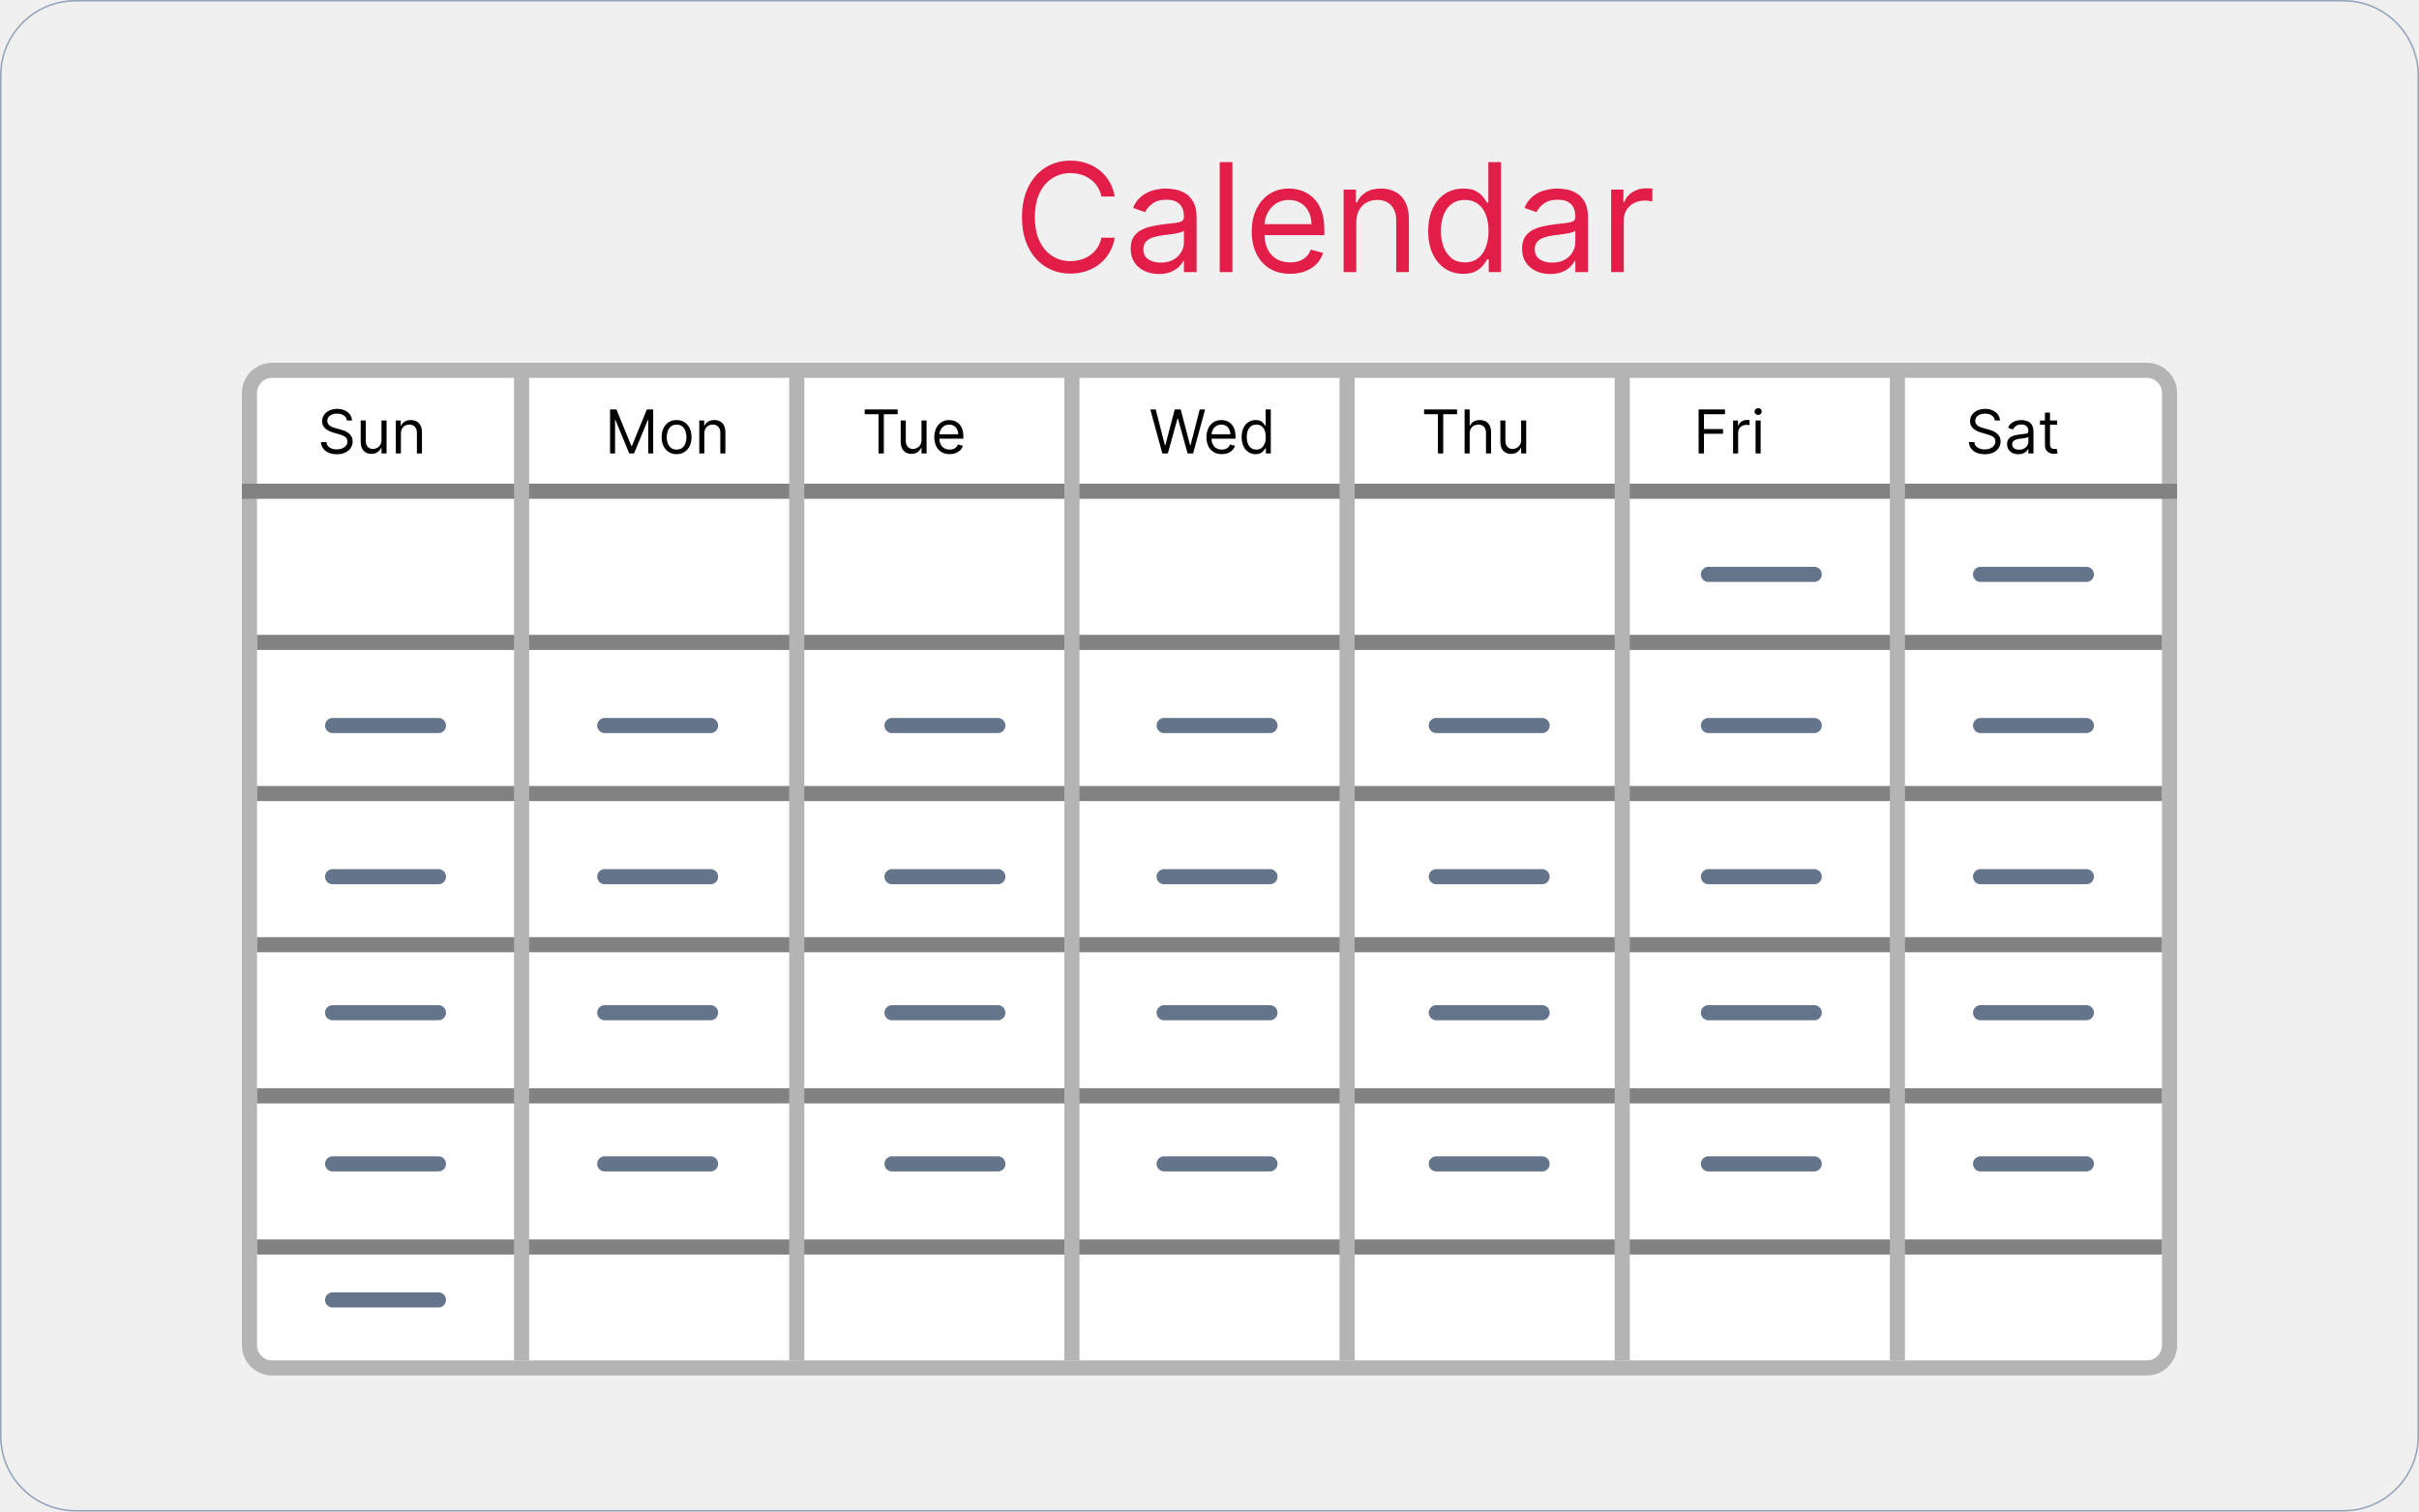
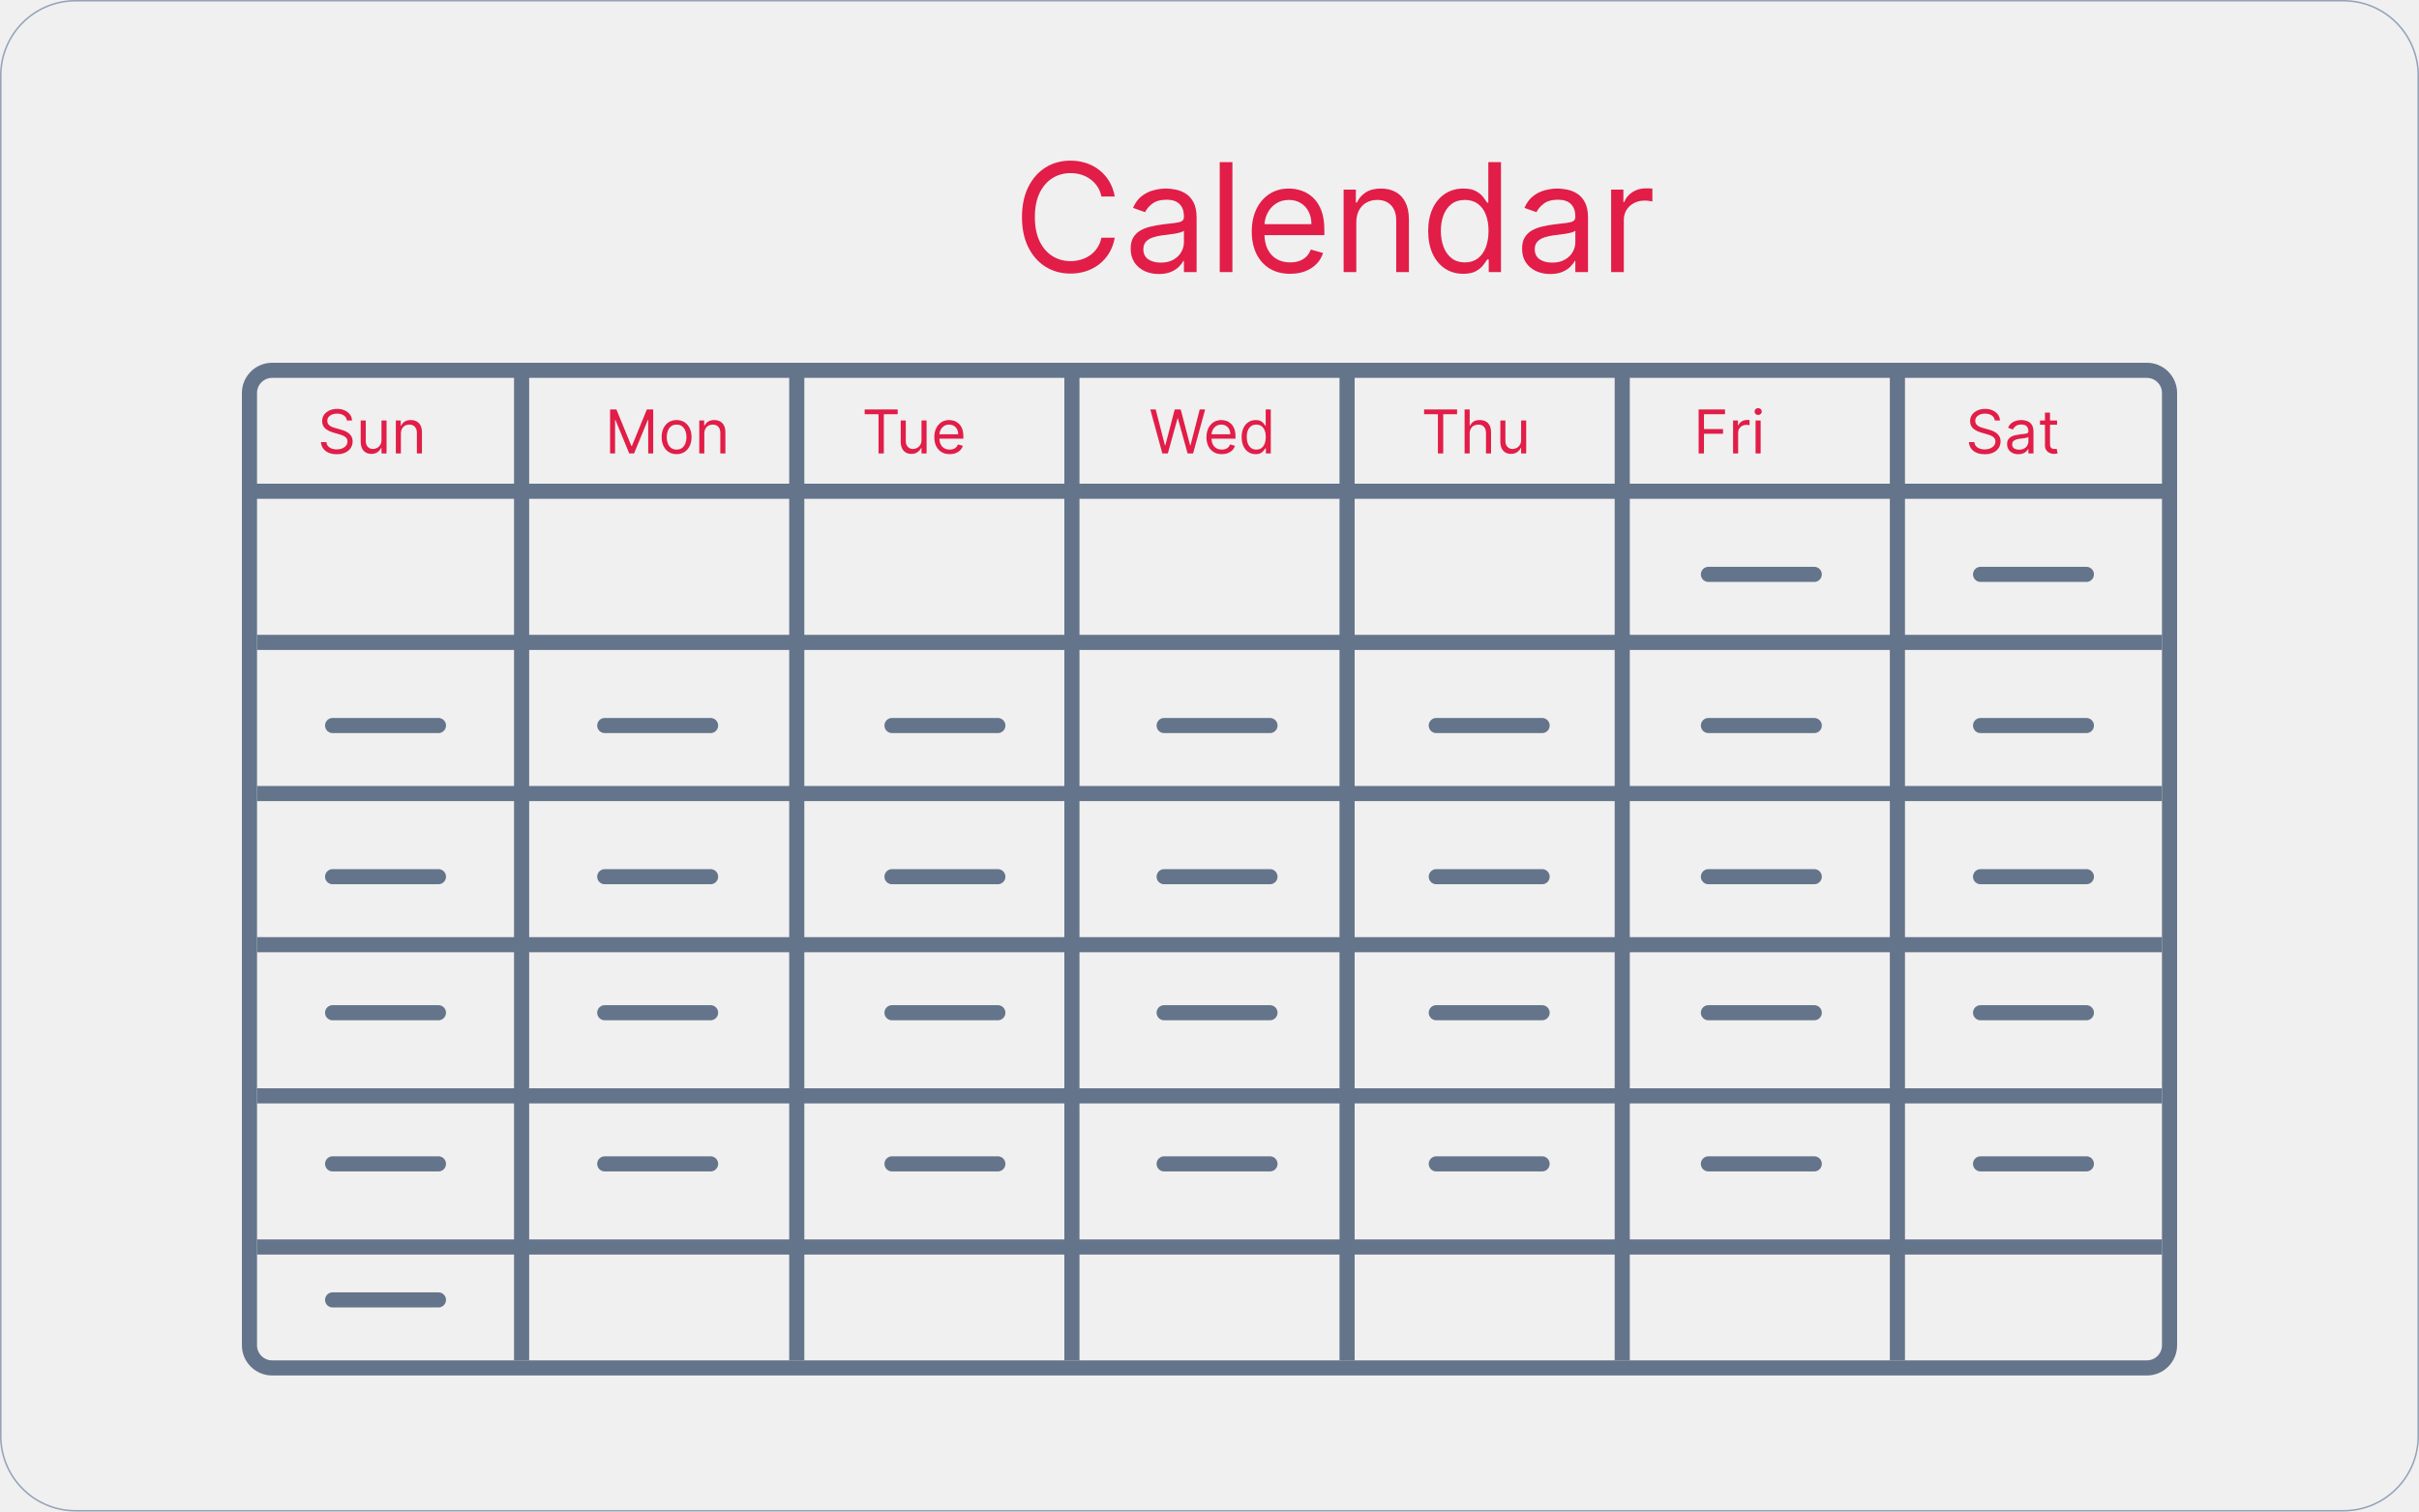
<svg xmlns="http://www.w3.org/2000/svg" width="160" height="100" viewBox="0 0 160 100" fill="none">
-   <rect x="0.05" y="0.05" width="159.9" height="99.9" rx="4.95" fill="none" stroke="#94A3B8" stroke-width="0.1" />
-   <rect x="16.5" y="24.5" width="127" height="66" rx="1.5" fill="white" stroke="#B4B4B4" />
-   <line x1="16" y1="32.5" x2="144" y2="32.5" stroke="#828282" />
-   <line x1="17" y1="42.5" x2="143" y2="42.5" stroke="#828282" />
-   <line x1="17" y1="52.5" x2="143" y2="52.5" stroke="#828282" />
-   <line x1="17" y1="62.5" x2="143" y2="62.5" stroke="#828282" />
-   <line x1="17" y1="72.5" x2="143" y2="72.5" stroke="#828282" />
-   <line x1="17" y1="82.5" x2="143" y2="82.5" stroke="#828282" />
+   <rect x="0.05" y="0.05" width="159.9" height="99.9" rx="4.95" stroke="#94A3B8" stroke-width="0.1" />
+   <rect x="16.5" y="24.5" width="127" height="66" rx="1.5" stroke="#64748B" />
+   <line x1="16" y1="32.5" x2="144" y2="32.5" stroke="#64748B" />
+   <line x1="17" y1="42.5" x2="143" y2="42.5" stroke="#64748B" />
+   <line x1="17" y1="52.5" x2="143" y2="52.5" stroke="#64748B" />
+   <line x1="17" y1="62.5" x2="143" y2="62.5" stroke="#64748B" />
+   <line x1="17" y1="72.5" x2="143" y2="72.5" stroke="#64748B" />
+   <line x1="17" y1="82.5" x2="143" y2="82.5" stroke="#64748B" />
  <path d="M73.733 13H72.852C72.8 12.747 72.709 12.524 72.579 12.332C72.451 12.141 72.295 11.98 72.11 11.849C71.928 11.717 71.725 11.617 71.503 11.551C71.28 11.485 71.048 11.452 70.807 11.452C70.367 11.452 69.968 11.563 69.61 11.786C69.255 12.008 68.972 12.336 68.761 12.769C68.553 13.202 68.449 13.734 68.449 14.364C68.449 14.993 68.553 15.525 68.761 15.958C68.972 16.391 69.255 16.719 69.61 16.942C69.968 17.164 70.367 17.276 70.807 17.276C71.048 17.276 71.28 17.242 71.503 17.176C71.725 17.11 71.928 17.012 72.11 16.881C72.295 16.749 72.451 16.587 72.579 16.395C72.709 16.201 72.8 15.978 72.852 15.727H73.733C73.667 16.099 73.546 16.432 73.371 16.725C73.195 17.019 72.978 17.268 72.717 17.474C72.457 17.678 72.165 17.833 71.84 17.94C71.518 18.046 71.174 18.099 70.807 18.099C70.187 18.099 69.635 17.948 69.152 17.645C68.669 17.342 68.289 16.911 68.012 16.352C67.735 15.794 67.597 15.131 67.597 14.364C67.597 13.597 67.735 12.934 68.012 12.375C68.289 11.816 68.669 11.385 69.152 11.082C69.635 10.779 70.187 10.628 70.807 10.628C71.174 10.628 71.518 10.681 71.84 10.788C72.165 10.894 72.457 11.05 72.717 11.256C72.978 11.46 73.195 11.709 73.371 12.002C73.546 12.293 73.667 12.626 73.733 13ZM76.647 18.128C76.302 18.128 75.988 18.063 75.707 17.933C75.425 17.8 75.201 17.609 75.035 17.361C74.87 17.11 74.787 16.807 74.787 16.452C74.787 16.139 74.848 15.886 74.971 15.692C75.094 15.495 75.259 15.341 75.465 15.23C75.671 15.119 75.898 15.036 76.147 14.982C76.398 14.925 76.65 14.88 76.903 14.847C77.235 14.804 77.503 14.772 77.709 14.751C77.918 14.727 78.069 14.688 78.164 14.633C78.261 14.579 78.309 14.484 78.309 14.349V14.321C78.309 13.971 78.214 13.698 78.022 13.504C77.832 13.31 77.545 13.213 77.159 13.213C76.759 13.213 76.445 13.301 76.218 13.476C75.991 13.651 75.831 13.838 75.739 14.037L74.943 13.753C75.085 13.421 75.274 13.163 75.511 12.979C75.75 12.792 76.011 12.662 76.292 12.588C76.576 12.512 76.856 12.474 77.13 12.474C77.306 12.474 77.507 12.496 77.734 12.538C77.964 12.579 78.185 12.663 78.398 12.79C78.614 12.918 78.792 13.111 78.934 13.369C79.076 13.627 79.147 13.973 79.147 14.406V18H78.309V17.261H78.267C78.21 17.38 78.115 17.506 77.983 17.641C77.85 17.776 77.674 17.891 77.454 17.986C77.234 18.081 76.965 18.128 76.647 18.128ZM76.775 17.375C77.107 17.375 77.386 17.31 77.614 17.18C77.843 17.049 78.016 16.881 78.132 16.675C78.25 16.47 78.309 16.253 78.309 16.026V15.258C78.274 15.301 78.196 15.34 78.075 15.376C77.957 15.409 77.819 15.438 77.663 15.464C77.509 15.488 77.359 15.509 77.212 15.528C77.068 15.545 76.951 15.559 76.861 15.571C76.643 15.599 76.439 15.646 76.25 15.71C76.063 15.771 75.911 15.865 75.795 15.99C75.682 16.113 75.625 16.281 75.625 16.494C75.625 16.785 75.733 17.006 75.948 17.155C76.166 17.302 76.442 17.375 76.775 17.375ZM81.515 10.727V18H80.677V10.727H81.515ZM85.337 18.114C84.812 18.114 84.358 17.998 83.977 17.766C83.598 17.531 83.306 17.204 83.1 16.785C82.896 16.364 82.795 15.874 82.795 15.315C82.795 14.757 82.896 14.264 83.1 13.838C83.306 13.41 83.592 13.076 83.959 12.837C84.329 12.595 84.76 12.474 85.252 12.474C85.536 12.474 85.817 12.522 86.094 12.617C86.371 12.711 86.623 12.865 86.85 13.078C87.077 13.289 87.258 13.568 87.393 13.916C87.528 14.264 87.596 14.693 87.596 15.202V15.557H83.391V14.832H86.743C86.743 14.525 86.682 14.25 86.559 14.008C86.438 13.767 86.265 13.576 86.04 13.437C85.818 13.297 85.555 13.227 85.252 13.227C84.918 13.227 84.629 13.31 84.385 13.476C84.144 13.639 83.958 13.852 83.828 14.115C83.698 14.378 83.633 14.66 83.633 14.96V15.443C83.633 15.855 83.704 16.204 83.846 16.491C83.99 16.775 84.19 16.991 84.446 17.141C84.701 17.287 84.999 17.361 85.337 17.361C85.557 17.361 85.756 17.33 85.934 17.268C86.114 17.204 86.269 17.11 86.399 16.984C86.529 16.857 86.63 16.698 86.701 16.509L87.51 16.736C87.425 17.01 87.282 17.252 87.081 17.46C86.88 17.666 86.631 17.827 86.335 17.943C86.039 18.057 85.707 18.114 85.337 18.114ZM89.709 14.719V18H88.871V12.546H89.68V13.398H89.751C89.879 13.121 90.073 12.898 90.334 12.73C90.594 12.56 90.93 12.474 91.342 12.474C91.712 12.474 92.035 12.55 92.312 12.702C92.589 12.851 92.804 13.078 92.958 13.383C93.112 13.687 93.189 14.07 93.189 14.534V18H92.351V14.591C92.351 14.162 92.239 13.829 92.017 13.589C91.794 13.348 91.489 13.227 91.101 13.227C90.833 13.227 90.594 13.285 90.383 13.401C90.175 13.517 90.01 13.687 89.89 13.909C89.769 14.132 89.709 14.402 89.709 14.719ZM96.78 18.114C96.325 18.114 95.924 17.999 95.576 17.769C95.228 17.537 94.956 17.21 94.759 16.789C94.563 16.365 94.465 15.865 94.465 15.287C94.465 14.714 94.563 14.217 94.759 13.796C94.956 13.374 95.229 13.049 95.579 12.819C95.93 12.589 96.335 12.474 96.794 12.474C97.149 12.474 97.43 12.534 97.636 12.652C97.844 12.768 98.003 12.901 98.112 13.05C98.223 13.197 98.309 13.317 98.371 13.412H98.442V10.727H99.28V18H98.47V17.162H98.371C98.309 17.261 98.222 17.387 98.108 17.538C97.994 17.688 97.832 17.821 97.621 17.94C97.411 18.056 97.13 18.114 96.78 18.114ZM96.894 17.361C97.23 17.361 97.514 17.273 97.746 17.098C97.978 16.921 98.154 16.675 98.275 16.363C98.396 16.048 98.456 15.685 98.456 15.273C98.456 14.866 98.397 14.509 98.278 14.204C98.16 13.896 97.985 13.657 97.753 13.486C97.521 13.314 97.234 13.227 96.894 13.227C96.538 13.227 96.242 13.318 96.006 13.501C95.771 13.681 95.595 13.926 95.477 14.236C95.361 14.544 95.303 14.889 95.303 15.273C95.303 15.661 95.362 16.014 95.48 16.331C95.601 16.646 95.778 16.897 96.013 17.084C96.249 17.268 96.543 17.361 96.894 17.361ZM102.536 18.128C102.191 18.128 101.877 18.063 101.595 17.933C101.313 17.8 101.09 17.609 100.924 17.361C100.758 17.11 100.675 16.807 100.675 16.452C100.675 16.139 100.737 15.886 100.86 15.692C100.983 15.495 101.148 15.341 101.354 15.23C101.56 15.119 101.787 15.036 102.036 14.982C102.286 14.925 102.539 14.88 102.792 14.847C103.123 14.804 103.392 14.772 103.598 14.751C103.806 14.727 103.958 14.688 104.053 14.633C104.15 14.579 104.198 14.484 104.198 14.349V14.321C104.198 13.971 104.102 13.698 103.911 13.504C103.721 13.31 103.433 13.213 103.048 13.213C102.647 13.213 102.334 13.301 102.107 13.476C101.879 13.651 101.719 13.838 101.627 14.037L100.832 13.753C100.974 13.421 101.163 13.163 101.4 12.979C101.639 12.792 101.899 12.662 102.181 12.588C102.465 12.512 102.745 12.474 103.019 12.474C103.194 12.474 103.396 12.496 103.623 12.538C103.853 12.579 104.074 12.663 104.287 12.79C104.502 12.918 104.681 13.111 104.823 13.369C104.965 13.627 105.036 13.973 105.036 14.406V18H104.198V17.261H104.156C104.099 17.38 104.004 17.506 103.871 17.641C103.739 17.776 103.563 17.891 103.342 17.986C103.122 18.081 102.853 18.128 102.536 18.128ZM102.664 17.375C102.996 17.375 103.275 17.31 103.502 17.18C103.732 17.049 103.905 16.881 104.021 16.675C104.139 16.47 104.198 16.253 104.198 16.026V15.258C104.163 15.301 104.085 15.34 103.964 15.376C103.845 15.409 103.708 15.438 103.552 15.464C103.398 15.488 103.248 15.509 103.101 15.528C102.956 15.545 102.839 15.559 102.749 15.571C102.531 15.599 102.328 15.646 102.138 15.71C101.951 15.771 101.8 15.865 101.684 15.99C101.57 16.113 101.513 16.281 101.513 16.494C101.513 16.785 101.621 17.006 101.837 17.155C102.054 17.302 102.33 17.375 102.664 17.375ZM106.566 18V12.546H107.376V13.369H107.432C107.532 13.099 107.712 12.88 107.972 12.712C108.233 12.544 108.526 12.46 108.853 12.46C108.914 12.46 108.991 12.461 109.084 12.464C109.176 12.466 109.246 12.47 109.293 12.474V13.327C109.265 13.32 109.2 13.309 109.098 13.295C108.998 13.278 108.893 13.27 108.782 13.27C108.517 13.27 108.28 13.325 108.072 13.437C107.866 13.546 107.702 13.697 107.581 13.891C107.463 14.083 107.404 14.302 107.404 14.548V18H106.566Z" fill="#E11D48" />
-   <line x1="34.5" y1="24" x2="34.5" y2="90" stroke="#B4B4B4" />
-   <line x1="52.7" y1="24" x2="52.7" y2="90" stroke="#B4B4B4" />
-   <line x1="70.9" y1="24" x2="70.9" y2="90" stroke="#B4B4B4" />
-   <line x1="89.1" y1="24" x2="89.1" y2="90" stroke="#B4B4B4" />
-   <line x1="107.3" y1="24" x2="107.3" y2="90" stroke="#B4B4B4" />
-   <line x1="125.5" y1="24" x2="125.5" y2="90" stroke="#B4B4B4" />
-   <path d="M22.943 27.818C22.926 27.674 22.857 27.562 22.736 27.483C22.615 27.403 22.466 27.364 22.29 27.364C22.161 27.364 22.048 27.384 21.952 27.426C21.856 27.468 21.781 27.525 21.727 27.598C21.674 27.671 21.648 27.754 21.648 27.847C21.648 27.924 21.666 27.991 21.703 28.047C21.741 28.102 21.789 28.148 21.848 28.185C21.907 28.221 21.968 28.25 22.033 28.274C22.097 28.297 22.156 28.315 22.21 28.329L22.506 28.409C22.581 28.429 22.666 28.456 22.759 28.491C22.852 28.526 22.942 28.574 23.027 28.635C23.113 28.695 23.184 28.771 23.24 28.865C23.296 28.959 23.324 29.074 23.324 29.21C23.324 29.367 23.283 29.509 23.2 29.636C23.119 29.763 23 29.864 22.842 29.939C22.686 30.014 22.496 30.051 22.273 30.051C22.064 30.051 21.884 30.017 21.732 29.95C21.58 29.883 21.461 29.789 21.374 29.669C21.287 29.549 21.239 29.409 21.227 29.25H21.591C21.6 29.36 21.637 29.451 21.702 29.523C21.767 29.594 21.849 29.647 21.949 29.682C22.049 29.716 22.157 29.733 22.273 29.733C22.407 29.733 22.528 29.711 22.635 29.668C22.742 29.623 22.827 29.562 22.889 29.483C22.952 29.403 22.983 29.311 22.983 29.204C22.983 29.108 22.956 29.029 22.902 28.969C22.848 28.908 22.777 28.859 22.689 28.821C22.601 28.783 22.506 28.75 22.403 28.722L22.046 28.619C21.818 28.554 21.638 28.461 21.506 28.34C21.373 28.218 21.307 28.06 21.307 27.864C21.307 27.701 21.351 27.559 21.439 27.438C21.528 27.315 21.647 27.221 21.797 27.153C21.947 27.085 22.116 27.051 22.301 27.051C22.489 27.051 22.655 27.085 22.801 27.152C22.947 27.218 23.062 27.309 23.148 27.425C23.234 27.54 23.279 27.671 23.284 27.818H22.943ZM25.233 29.108V27.818H25.568V30H25.233V29.631H25.21C25.159 29.741 25.079 29.836 24.971 29.913C24.863 29.99 24.727 30.028 24.562 30.028C24.426 30.028 24.305 29.999 24.198 29.939C24.092 29.878 24.009 29.787 23.948 29.666C23.888 29.544 23.858 29.39 23.858 29.204V27.818H24.193V29.182C24.193 29.341 24.237 29.468 24.326 29.562C24.416 29.657 24.531 29.704 24.67 29.704C24.753 29.704 24.838 29.683 24.924 29.641C25.012 29.598 25.084 29.533 25.143 29.445C25.203 29.357 25.233 29.244 25.233 29.108ZM26.517 28.688V30H26.182V27.818H26.506V28.159H26.534C26.585 28.048 26.663 27.959 26.767 27.892C26.871 27.824 27.006 27.79 27.171 27.79C27.318 27.79 27.447 27.82 27.558 27.881C27.669 27.94 27.755 28.031 27.817 28.153C27.878 28.275 27.909 28.428 27.909 28.614V30H27.574V28.636C27.574 28.465 27.529 28.331 27.44 28.236C27.351 28.139 27.229 28.091 27.074 28.091C26.967 28.091 26.871 28.114 26.787 28.16C26.704 28.207 26.638 28.275 26.59 28.364C26.541 28.453 26.517 28.561 26.517 28.688Z" fill="black" />
-   <path d="M40.352 27.091H40.773L41.761 29.506H41.795L42.784 27.091H43.205V30H42.875V27.79H42.847L41.938 30H41.619L40.71 27.79H40.682V30H40.352V27.091ZM44.752 30.046C44.555 30.046 44.382 29.999 44.233 29.905C44.086 29.811 43.97 29.68 43.887 29.511C43.804 29.343 43.763 29.146 43.763 28.921C43.763 28.693 43.804 28.495 43.887 28.325C43.97 28.156 44.086 28.024 44.233 27.93C44.382 27.837 44.555 27.79 44.752 27.79C44.949 27.79 45.121 27.837 45.269 27.93C45.417 28.024 45.533 28.156 45.615 28.325C45.699 28.495 45.74 28.693 45.74 28.921C45.74 29.146 45.699 29.343 45.615 29.511C45.533 29.68 45.417 29.811 45.269 29.905C45.121 29.999 44.949 30.046 44.752 30.046ZM44.752 29.744C44.901 29.744 45.025 29.706 45.121 29.629C45.218 29.553 45.289 29.452 45.336 29.327C45.382 29.202 45.405 29.066 45.405 28.921C45.405 28.775 45.382 28.639 45.336 28.513C45.289 28.387 45.218 28.285 45.121 28.207C45.025 28.13 44.901 28.091 44.752 28.091C44.602 28.091 44.479 28.13 44.383 28.207C44.286 28.285 44.214 28.387 44.168 28.513C44.122 28.639 44.098 28.775 44.098 28.921C44.098 29.066 44.122 29.202 44.168 29.327C44.214 29.452 44.286 29.553 44.383 29.629C44.479 29.706 44.602 29.744 44.752 29.744ZM46.587 28.688V30H46.252V27.818H46.576V28.159H46.604C46.656 28.048 46.733 27.959 46.837 27.892C46.941 27.824 47.076 27.79 47.241 27.79C47.389 27.79 47.518 27.82 47.629 27.881C47.739 27.94 47.825 28.031 47.887 28.153C47.949 28.275 47.979 28.428 47.979 28.614V30H47.644V28.636C47.644 28.465 47.6 28.331 47.511 28.236C47.422 28.139 47.3 28.091 47.144 28.091C47.037 28.091 46.941 28.114 46.857 28.16C46.774 28.207 46.708 28.275 46.66 28.364C46.611 28.453 46.587 28.561 46.587 28.688Z" fill="black" />
-   <path d="M57.193 27.403V27.091H59.375V27.403H58.46V30H58.108V27.403H57.193ZM60.951 29.108V27.818H61.287V30H60.951V29.631H60.929C60.877 29.741 60.798 29.836 60.69 29.913C60.582 29.99 60.446 30.028 60.281 30.028C60.145 30.028 60.023 29.999 59.917 29.939C59.811 29.878 59.728 29.787 59.667 29.666C59.607 29.544 59.576 29.39 59.576 29.204V27.818H59.912V29.182C59.912 29.341 59.956 29.468 60.045 29.562C60.135 29.657 60.25 29.704 60.389 29.704C60.472 29.704 60.557 29.683 60.643 29.641C60.73 29.598 60.803 29.533 60.862 29.445C60.922 29.357 60.951 29.244 60.951 29.108ZM62.815 30.046C62.605 30.046 62.424 29.999 62.271 29.906C62.12 29.812 62.003 29.682 61.92 29.514C61.839 29.346 61.798 29.15 61.798 28.926C61.798 28.703 61.839 28.506 61.92 28.335C62.003 28.164 62.117 28.03 62.264 27.935C62.412 27.838 62.584 27.79 62.781 27.79C62.895 27.79 63.007 27.809 63.118 27.847C63.229 27.884 63.33 27.946 63.42 28.031C63.511 28.116 63.584 28.227 63.638 28.366C63.692 28.506 63.719 28.677 63.719 28.881V29.023H62.037V28.733H63.378C63.378 28.61 63.353 28.5 63.304 28.403C63.256 28.307 63.187 28.231 63.097 28.175C63.008 28.119 62.903 28.091 62.781 28.091C62.648 28.091 62.532 28.124 62.435 28.19C62.338 28.256 62.264 28.341 62.212 28.446C62.16 28.551 62.133 28.664 62.133 28.784V28.977C62.133 29.142 62.162 29.282 62.219 29.396C62.276 29.51 62.356 29.597 62.459 29.656C62.561 29.715 62.68 29.744 62.815 29.744C62.903 29.744 62.983 29.732 63.054 29.707C63.126 29.682 63.188 29.644 63.24 29.594C63.292 29.543 63.332 29.479 63.361 29.403L63.685 29.494C63.651 29.604 63.593 29.701 63.513 29.784C63.432 29.866 63.333 29.931 63.215 29.977C63.096 30.023 62.963 30.046 62.815 30.046Z" fill="black" />
-   <path d="M76.881 30L76.085 27.091H76.443L77.051 29.46H77.079L77.699 27.091H78.097L78.716 29.46H78.744L79.352 27.091H79.71L78.915 30H78.551L77.909 27.682H77.886L77.244 30H76.881ZM80.815 30.046C80.605 30.046 80.424 29.999 80.271 29.906C80.12 29.812 80.003 29.682 79.921 29.514C79.839 29.346 79.798 29.15 79.798 28.926C79.798 28.703 79.839 28.506 79.921 28.335C80.003 28.164 80.117 28.03 80.264 27.935C80.412 27.838 80.584 27.79 80.781 27.79C80.895 27.79 81.007 27.809 81.118 27.847C81.229 27.884 81.329 27.946 81.421 28.031C81.511 28.116 81.584 28.227 81.638 28.366C81.692 28.506 81.719 28.677 81.719 28.881V29.023H80.037V28.733H81.378C81.378 28.61 81.353 28.5 81.304 28.403C81.256 28.307 81.187 28.231 81.097 28.175C81.008 28.119 80.903 28.091 80.781 28.091C80.648 28.091 80.532 28.124 80.435 28.19C80.338 28.256 80.264 28.341 80.212 28.446C80.16 28.551 80.133 28.664 80.133 28.784V28.977C80.133 29.142 80.162 29.282 80.219 29.396C80.276 29.51 80.356 29.597 80.459 29.656C80.561 29.715 80.68 29.744 80.815 29.744C80.903 29.744 80.983 29.732 81.054 29.707C81.126 29.682 81.188 29.644 81.24 29.594C81.292 29.543 81.332 29.479 81.361 29.403L81.685 29.494C81.651 29.604 81.593 29.701 81.513 29.784C81.432 29.866 81.333 29.931 81.215 29.977C81.096 30.023 80.963 30.046 80.815 30.046ZM83.053 30.046C82.871 30.046 82.71 30 82.571 29.908C82.432 29.815 82.323 29.684 82.244 29.516C82.166 29.346 82.126 29.146 82.126 28.915C82.126 28.686 82.166 28.487 82.244 28.318C82.323 28.15 82.432 28.019 82.572 27.928C82.713 27.836 82.874 27.79 83.058 27.79C83.2 27.79 83.312 27.813 83.395 27.861C83.478 27.907 83.542 27.96 83.585 28.02C83.63 28.079 83.664 28.127 83.689 28.165H83.717V27.091H84.053V30H83.729V29.665H83.689C83.664 29.704 83.629 29.755 83.584 29.815C83.538 29.875 83.474 29.928 83.389 29.976C83.305 30.022 83.193 30.046 83.053 30.046ZM83.098 29.744C83.233 29.744 83.346 29.709 83.439 29.639C83.532 29.568 83.602 29.47 83.651 29.345C83.699 29.219 83.723 29.074 83.723 28.909C83.723 28.746 83.699 28.604 83.652 28.482C83.605 28.358 83.535 28.263 83.442 28.195C83.349 28.125 83.234 28.091 83.098 28.091C82.956 28.091 82.838 28.127 82.743 28.2C82.649 28.272 82.579 28.37 82.531 28.494C82.485 28.617 82.462 28.756 82.462 28.909C82.462 29.064 82.485 29.206 82.533 29.332C82.581 29.458 82.652 29.559 82.746 29.634C82.84 29.707 82.958 29.744 83.098 29.744Z" fill="black" />
-   <path d="M94.193 27.403V27.091H96.375V27.403H95.46V30H95.108V27.403H94.193ZM97.209 28.688V30H96.873V27.091H97.209V28.159H97.237C97.288 28.046 97.365 27.957 97.467 27.891C97.57 27.823 97.707 27.79 97.879 27.79C98.028 27.79 98.158 27.82 98.269 27.879C98.381 27.938 98.468 28.028 98.529 28.151C98.592 28.272 98.623 28.426 98.623 28.614V30H98.288V28.636C98.288 28.463 98.243 28.329 98.153 28.234C98.064 28.139 97.941 28.091 97.782 28.091C97.672 28.091 97.574 28.114 97.487 28.16C97.401 28.207 97.332 28.275 97.282 28.364C97.233 28.453 97.209 28.561 97.209 28.688ZM100.612 29.108V27.818H100.947V30H100.612V29.631H100.589C100.538 29.741 100.458 29.836 100.35 29.913C100.242 29.99 100.106 30.028 99.941 30.028C99.805 30.028 99.683 29.999 99.577 29.939C99.471 29.878 99.388 29.787 99.327 29.666C99.267 29.544 99.237 29.39 99.237 29.204V27.818H99.572V29.182C99.572 29.341 99.616 29.468 99.705 29.562C99.795 29.657 99.91 29.704 100.049 29.704C100.132 29.704 100.217 29.683 100.303 29.641C100.39 29.598 100.463 29.533 100.522 29.445C100.582 29.357 100.612 29.244 100.612 29.108Z" fill="black" />
-   <path d="M112.352 30V27.091H114.097V27.403H112.705V28.386H113.966V28.699H112.705V30H112.352ZM114.631 30V27.818H114.955V28.148H114.978C115.017 28.04 115.089 27.952 115.194 27.885C115.298 27.818 115.415 27.784 115.546 27.784C115.57 27.784 115.601 27.785 115.638 27.785C115.675 27.787 115.703 27.788 115.722 27.79V28.131C115.711 28.128 115.685 28.124 115.644 28.118C115.604 28.111 115.562 28.108 115.517 28.108C115.411 28.108 115.317 28.13 115.233 28.175C115.151 28.218 115.086 28.279 115.037 28.357C114.99 28.433 114.966 28.521 114.966 28.619V30H114.631ZM116.119 30V27.818H116.455V30H116.119ZM116.29 27.454C116.224 27.454 116.168 27.432 116.121 27.388C116.074 27.343 116.051 27.29 116.051 27.227C116.051 27.165 116.074 27.111 116.121 27.067C116.168 27.022 116.224 27 116.29 27C116.355 27 116.411 27.022 116.457 27.067C116.505 27.111 116.528 27.165 116.528 27.227C116.528 27.29 116.505 27.343 116.457 27.388C116.411 27.432 116.355 27.454 116.29 27.454Z" fill="black" />
-   <path d="M131.943 27.818C131.926 27.674 131.857 27.562 131.736 27.483C131.615 27.403 131.466 27.364 131.29 27.364C131.161 27.364 131.048 27.384 130.952 27.426C130.856 27.468 130.781 27.525 130.727 27.598C130.674 27.671 130.648 27.754 130.648 27.847C130.648 27.924 130.666 27.991 130.703 28.047C130.741 28.102 130.789 28.148 130.848 28.185C130.907 28.221 130.968 28.25 131.033 28.274C131.097 28.297 131.156 28.315 131.21 28.329L131.506 28.409C131.581 28.429 131.666 28.456 131.759 28.491C131.852 28.526 131.942 28.574 132.027 28.635C132.113 28.695 132.184 28.771 132.24 28.865C132.296 28.959 132.324 29.074 132.324 29.21C132.324 29.367 132.283 29.509 132.2 29.636C132.119 29.763 132 29.864 131.842 29.939C131.686 30.014 131.496 30.051 131.273 30.051C131.064 30.051 130.884 30.017 130.732 29.95C130.58 29.883 130.461 29.789 130.374 29.669C130.287 29.549 130.239 29.409 130.227 29.25H130.591C130.6 29.36 130.637 29.451 130.702 29.523C130.767 29.594 130.849 29.647 130.949 29.682C131.049 29.716 131.157 29.733 131.273 29.733C131.407 29.733 131.528 29.711 131.635 29.668C131.742 29.623 131.827 29.562 131.889 29.483C131.952 29.403 131.983 29.311 131.983 29.204C131.983 29.108 131.956 29.029 131.902 28.969C131.848 28.908 131.777 28.859 131.689 28.821C131.601 28.783 131.506 28.75 131.403 28.722L131.045 28.619C130.818 28.554 130.638 28.461 130.506 28.34C130.373 28.218 130.307 28.06 130.307 27.864C130.307 27.701 130.351 27.559 130.439 27.438C130.528 27.315 130.647 27.221 130.797 27.153C130.947 27.085 131.116 27.051 131.301 27.051C131.489 27.051 131.655 27.085 131.801 27.152C131.947 27.218 132.063 27.309 132.148 27.425C132.234 27.54 132.279 27.671 132.284 27.818H131.943ZM133.5 30.051C133.361 30.051 133.236 30.025 133.123 29.973C133.011 29.92 132.921 29.844 132.855 29.744C132.788 29.644 132.755 29.523 132.755 29.381C132.755 29.256 132.78 29.154 132.829 29.077C132.878 28.998 132.944 28.937 133.027 28.892C133.109 28.848 133.2 28.814 133.299 28.793C133.4 28.77 133.501 28.752 133.602 28.739C133.734 28.722 133.842 28.709 133.924 28.7C134.008 28.691 134.068 28.675 134.106 28.653C134.145 28.632 134.164 28.594 134.164 28.54V28.528C134.164 28.388 134.126 28.279 134.049 28.202C133.974 28.124 133.859 28.085 133.704 28.085C133.544 28.085 133.419 28.12 133.328 28.19C133.237 28.26 133.173 28.335 133.136 28.415L132.818 28.301C132.875 28.169 132.95 28.065 133.045 27.991C133.141 27.917 133.245 27.865 133.358 27.835C133.471 27.805 133.583 27.79 133.693 27.79C133.763 27.79 133.843 27.798 133.934 27.815C134.026 27.831 134.115 27.865 134.2 27.916C134.286 27.967 134.358 28.044 134.414 28.148C134.471 28.251 134.5 28.389 134.5 28.562V30H134.164V29.704H134.147C134.125 29.752 134.087 29.803 134.034 29.857C133.981 29.91 133.91 29.956 133.822 29.994C133.734 30.032 133.627 30.051 133.5 30.051ZM133.551 29.75C133.683 29.75 133.795 29.724 133.886 29.672C133.978 29.62 134.047 29.553 134.093 29.47C134.141 29.388 134.164 29.301 134.164 29.21V28.903C134.15 28.921 134.119 28.936 134.071 28.95C134.023 28.963 133.968 28.975 133.906 28.986C133.844 28.995 133.784 29.004 133.725 29.011C133.668 29.018 133.621 29.024 133.585 29.028C133.498 29.04 133.416 29.058 133.341 29.084C133.266 29.108 133.205 29.146 133.159 29.196C133.113 29.245 133.091 29.312 133.091 29.398C133.091 29.514 133.134 29.602 133.22 29.662C133.307 29.721 133.417 29.75 133.551 29.75ZM136.06 27.818V28.102H134.93V27.818H136.06ZM135.259 27.296H135.594V29.375C135.594 29.47 135.608 29.541 135.636 29.588C135.664 29.634 135.7 29.666 135.744 29.682C135.788 29.697 135.835 29.704 135.884 29.704C135.921 29.704 135.951 29.703 135.975 29.699C135.999 29.694 136.018 29.69 136.032 29.688L136.1 29.989C136.077 29.997 136.046 30.006 136.005 30.014C135.964 30.024 135.913 30.028 135.85 30.028C135.755 30.028 135.663 30.008 135.572 29.967C135.482 29.927 135.407 29.865 135.347 29.781C135.289 29.698 135.259 29.593 135.259 29.466V27.296Z" fill="black" />
+   <line x1="34.5" y1="24" x2="34.5" y2="90" stroke="#64748B" />
+   <line x1="52.7" y1="24" x2="52.7" y2="90" stroke="#64748B" />
+   <line x1="70.9" y1="24" x2="70.9" y2="90" stroke="#64748B" />
+   <line x1="89.1" y1="24" x2="89.1" y2="90" stroke="#64748B" />
+   <line x1="107.3" y1="24" x2="107.3" y2="90" stroke="#64748B" />
+   <line x1="125.5" y1="24" x2="125.5" y2="90" stroke="#64748B" />
+   <path d="M22.943 27.818C22.926 27.674 22.857 27.562 22.736 27.483C22.615 27.403 22.466 27.364 22.29 27.364C22.161 27.364 22.048 27.384 21.952 27.426C21.856 27.468 21.781 27.525 21.727 27.598C21.674 27.671 21.648 27.754 21.648 27.847C21.648 27.924 21.666 27.991 21.703 28.047C21.741 28.102 21.789 28.148 21.848 28.185C21.907 28.221 21.968 28.25 22.033 28.274C22.097 28.297 22.156 28.315 22.21 28.329L22.506 28.409C22.581 28.429 22.666 28.456 22.759 28.491C22.852 28.526 22.942 28.574 23.027 28.635C23.113 28.695 23.184 28.771 23.24 28.865C23.296 28.959 23.324 29.074 23.324 29.21C23.324 29.367 23.283 29.509 23.2 29.636C23.119 29.763 23 29.864 22.842 29.939C22.686 30.014 22.496 30.051 22.273 30.051C22.064 30.051 21.884 30.017 21.732 29.95C21.58 29.883 21.461 29.789 21.374 29.669C21.287 29.549 21.239 29.409 21.227 29.25H21.591C21.6 29.36 21.637 29.451 21.702 29.523C21.767 29.594 21.849 29.647 21.949 29.682C22.049 29.716 22.157 29.733 22.273 29.733C22.407 29.733 22.528 29.711 22.635 29.668C22.742 29.623 22.827 29.562 22.889 29.483C22.952 29.403 22.983 29.311 22.983 29.204C22.983 29.108 22.956 29.029 22.902 28.969C22.848 28.908 22.777 28.859 22.689 28.821C22.601 28.783 22.506 28.75 22.403 28.722L22.046 28.619C21.818 28.554 21.638 28.461 21.506 28.34C21.373 28.218 21.307 28.06 21.307 27.864C21.307 27.701 21.351 27.559 21.439 27.438C21.528 27.315 21.647 27.221 21.797 27.153C21.947 27.085 22.116 27.051 22.301 27.051C22.489 27.051 22.655 27.085 22.801 27.152C22.947 27.218 23.062 27.309 23.148 27.425C23.234 27.54 23.279 27.671 23.284 27.818H22.943ZM25.233 29.108V27.818H25.568V30H25.233V29.631H25.21C25.159 29.741 25.079 29.836 24.971 29.913C24.863 29.99 24.727 30.028 24.562 30.028C24.426 30.028 24.305 29.999 24.198 29.939C24.092 29.878 24.009 29.787 23.948 29.666C23.888 29.544 23.858 29.39 23.858 29.204V27.818H24.193V29.182C24.193 29.341 24.237 29.468 24.326 29.562C24.416 29.657 24.531 29.704 24.67 29.704C24.753 29.704 24.838 29.683 24.924 29.641C25.012 29.598 25.084 29.533 25.143 29.445C25.203 29.357 25.233 29.244 25.233 29.108ZM26.517 28.688V30H26.182V27.818H26.506V28.159H26.534C26.585 28.048 26.663 27.959 26.767 27.892C26.871 27.824 27.006 27.79 27.171 27.79C27.318 27.79 27.447 27.82 27.558 27.881C27.669 27.94 27.755 28.031 27.817 28.153C27.878 28.275 27.909 28.428 27.909 28.614V30H27.574V28.636C27.574 28.465 27.529 28.331 27.44 28.236C27.351 28.139 27.229 28.091 27.074 28.091C26.967 28.091 26.871 28.114 26.787 28.16C26.704 28.207 26.638 28.275 26.59 28.364C26.541 28.453 26.517 28.561 26.517 28.688Z" fill="#E11D48" />
+   <path d="M40.352 27.091H40.773L41.761 29.506H41.795L42.784 27.091H43.205V30H42.875V27.79H42.847L41.938 30H41.619L40.71 27.79H40.682V30H40.352V27.091ZM44.752 30.046C44.555 30.046 44.382 29.999 44.233 29.905C44.086 29.811 43.97 29.68 43.887 29.511C43.804 29.343 43.763 29.146 43.763 28.921C43.763 28.693 43.804 28.495 43.887 28.325C43.97 28.156 44.086 28.024 44.233 27.93C44.382 27.837 44.555 27.79 44.752 27.79C44.949 27.79 45.121 27.837 45.269 27.93C45.417 28.024 45.533 28.156 45.615 28.325C45.699 28.495 45.74 28.693 45.74 28.921C45.74 29.146 45.699 29.343 45.615 29.511C45.533 29.68 45.417 29.811 45.269 29.905C45.121 29.999 44.949 30.046 44.752 30.046ZM44.752 29.744C44.901 29.744 45.025 29.706 45.121 29.629C45.218 29.553 45.289 29.452 45.336 29.327C45.382 29.202 45.405 29.066 45.405 28.921C45.405 28.775 45.382 28.639 45.336 28.513C45.289 28.387 45.218 28.285 45.121 28.207C45.025 28.13 44.901 28.091 44.752 28.091C44.602 28.091 44.479 28.13 44.383 28.207C44.286 28.285 44.214 28.387 44.168 28.513C44.122 28.639 44.098 28.775 44.098 28.921C44.098 29.066 44.122 29.202 44.168 29.327C44.214 29.452 44.286 29.553 44.383 29.629C44.479 29.706 44.602 29.744 44.752 29.744ZM46.587 28.688V30H46.252V27.818H46.576V28.159H46.604C46.656 28.048 46.733 27.959 46.837 27.892C46.941 27.824 47.076 27.79 47.241 27.79C47.389 27.79 47.518 27.82 47.629 27.881C47.739 27.94 47.825 28.031 47.887 28.153C47.949 28.275 47.979 28.428 47.979 28.614V30H47.644V28.636C47.644 28.465 47.6 28.331 47.511 28.236C47.422 28.139 47.3 28.091 47.144 28.091C47.037 28.091 46.941 28.114 46.857 28.16C46.774 28.207 46.708 28.275 46.66 28.364C46.611 28.453 46.587 28.561 46.587 28.688Z" fill="#E11D48" />
+   <path d="M57.193 27.403V27.091H59.375V27.403H58.46V30H58.108V27.403H57.193ZM60.951 29.108V27.818H61.287V30H60.951V29.631H60.929C60.877 29.741 60.798 29.836 60.69 29.913C60.582 29.99 60.446 30.028 60.281 30.028C60.145 30.028 60.023 29.999 59.917 29.939C59.811 29.878 59.728 29.787 59.667 29.666C59.607 29.544 59.576 29.39 59.576 29.204V27.818H59.912V29.182C59.912 29.341 59.956 29.468 60.045 29.562C60.135 29.657 60.25 29.704 60.389 29.704C60.472 29.704 60.557 29.683 60.643 29.641C60.73 29.598 60.803 29.533 60.862 29.445C60.922 29.357 60.951 29.244 60.951 29.108ZM62.815 30.046C62.605 30.046 62.424 29.999 62.271 29.906C62.12 29.812 62.003 29.682 61.92 29.514C61.839 29.346 61.798 29.15 61.798 28.926C61.798 28.703 61.839 28.506 61.92 28.335C62.003 28.164 62.117 28.03 62.264 27.935C62.412 27.838 62.584 27.79 62.781 27.79C62.895 27.79 63.007 27.809 63.118 27.847C63.229 27.884 63.33 27.946 63.42 28.031C63.511 28.116 63.584 28.227 63.638 28.366C63.692 28.506 63.719 28.677 63.719 28.881V29.023H62.037V28.733H63.378C63.378 28.61 63.353 28.5 63.304 28.403C63.256 28.307 63.187 28.231 63.097 28.175C63.008 28.119 62.903 28.091 62.781 28.091C62.648 28.091 62.532 28.124 62.435 28.19C62.338 28.256 62.264 28.341 62.212 28.446C62.16 28.551 62.133 28.664 62.133 28.784V28.977C62.133 29.142 62.162 29.282 62.219 29.396C62.276 29.51 62.356 29.597 62.459 29.656C62.561 29.715 62.68 29.744 62.815 29.744C62.903 29.744 62.983 29.732 63.054 29.707C63.126 29.682 63.188 29.644 63.24 29.594C63.292 29.543 63.332 29.479 63.361 29.403L63.685 29.494C63.651 29.604 63.593 29.701 63.513 29.784C63.432 29.866 63.333 29.931 63.215 29.977C63.096 30.023 62.963 30.046 62.815 30.046Z" fill="#E11D48" />
+   <path d="M76.881 30L76.085 27.091H76.443L77.051 29.46H77.079L77.699 27.091H78.097L78.716 29.46H78.744L79.352 27.091H79.71L78.915 30H78.551L77.909 27.682H77.886L77.244 30H76.881ZM80.815 30.046C80.605 30.046 80.424 29.999 80.271 29.906C80.12 29.812 80.003 29.682 79.921 29.514C79.839 29.346 79.798 29.15 79.798 28.926C79.798 28.703 79.839 28.506 79.921 28.335C80.003 28.164 80.117 28.03 80.264 27.935C80.412 27.838 80.584 27.79 80.781 27.79C80.895 27.79 81.007 27.809 81.118 27.847C81.229 27.884 81.329 27.946 81.421 28.031C81.511 28.116 81.584 28.227 81.638 28.366C81.692 28.506 81.719 28.677 81.719 28.881V29.023H80.037V28.733H81.378C81.378 28.61 81.353 28.5 81.304 28.403C81.256 28.307 81.187 28.231 81.097 28.175C81.008 28.119 80.903 28.091 80.781 28.091C80.648 28.091 80.532 28.124 80.435 28.19C80.338 28.256 80.264 28.341 80.212 28.446C80.16 28.551 80.133 28.664 80.133 28.784V28.977C80.133 29.142 80.162 29.282 80.219 29.396C80.276 29.51 80.356 29.597 80.459 29.656C80.561 29.715 80.68 29.744 80.815 29.744C80.903 29.744 80.983 29.732 81.054 29.707C81.126 29.682 81.188 29.644 81.24 29.594C81.292 29.543 81.332 29.479 81.361 29.403L81.685 29.494C81.651 29.604 81.593 29.701 81.513 29.784C81.432 29.866 81.333 29.931 81.215 29.977C81.096 30.023 80.963 30.046 80.815 30.046ZM83.053 30.046C82.871 30.046 82.71 30 82.571 29.908C82.432 29.815 82.323 29.684 82.244 29.516C82.166 29.346 82.126 29.146 82.126 28.915C82.126 28.686 82.166 28.487 82.244 28.318C82.323 28.15 82.432 28.019 82.572 27.928C82.713 27.836 82.874 27.79 83.058 27.79C83.2 27.79 83.312 27.813 83.395 27.861C83.478 27.907 83.542 27.96 83.585 28.02C83.63 28.079 83.664 28.127 83.689 28.165H83.717V27.091H84.053V30H83.729V29.665H83.689C83.664 29.704 83.629 29.755 83.584 29.815C83.538 29.875 83.474 29.928 83.389 29.976C83.305 30.022 83.193 30.046 83.053 30.046ZM83.098 29.744C83.233 29.744 83.346 29.709 83.439 29.639C83.532 29.568 83.602 29.47 83.651 29.345C83.699 29.219 83.723 29.074 83.723 28.909C83.723 28.746 83.699 28.604 83.652 28.482C83.605 28.358 83.535 28.263 83.442 28.195C83.349 28.125 83.234 28.091 83.098 28.091C82.956 28.091 82.838 28.127 82.743 28.2C82.649 28.272 82.579 28.37 82.531 28.494C82.485 28.617 82.462 28.756 82.462 28.909C82.462 29.064 82.485 29.206 82.533 29.332C82.581 29.458 82.652 29.559 82.746 29.634C82.84 29.707 82.958 29.744 83.098 29.744Z" fill="#E11D48" />
+   <path d="M94.193 27.403V27.091H96.375V27.403H95.46V30H95.108V27.403H94.193ZM97.209 28.688V30H96.873V27.091H97.209V28.159H97.237C97.288 28.046 97.365 27.957 97.467 27.891C97.57 27.823 97.707 27.79 97.879 27.79C98.028 27.79 98.158 27.82 98.269 27.879C98.381 27.938 98.468 28.028 98.529 28.151C98.592 28.272 98.623 28.426 98.623 28.614V30H98.288V28.636C98.288 28.463 98.243 28.329 98.153 28.234C98.064 28.139 97.941 28.091 97.782 28.091C97.672 28.091 97.574 28.114 97.487 28.16C97.401 28.207 97.332 28.275 97.282 28.364C97.233 28.453 97.209 28.561 97.209 28.688ZM100.612 29.108V27.818H100.947V30H100.612V29.631H100.589C100.538 29.741 100.458 29.836 100.35 29.913C100.242 29.99 100.106 30.028 99.941 30.028C99.805 30.028 99.683 29.999 99.577 29.939C99.471 29.878 99.388 29.787 99.327 29.666C99.267 29.544 99.237 29.39 99.237 29.204V27.818H99.572V29.182C99.572 29.341 99.616 29.468 99.705 29.562C99.795 29.657 99.91 29.704 100.049 29.704C100.132 29.704 100.217 29.683 100.303 29.641C100.39 29.598 100.463 29.533 100.522 29.445C100.582 29.357 100.612 29.244 100.612 29.108Z" fill="#E11D48" />
+   <path d="M112.352 30V27.091H114.097V27.403H112.705V28.386H113.966V28.699H112.705V30H112.352ZM114.631 30V27.818H114.955V28.148H114.978C115.017 28.04 115.089 27.952 115.194 27.885C115.298 27.818 115.415 27.784 115.546 27.784C115.57 27.784 115.601 27.785 115.638 27.785C115.675 27.787 115.703 27.788 115.722 27.79V28.131C115.711 28.128 115.685 28.124 115.644 28.118C115.604 28.111 115.562 28.108 115.517 28.108C115.411 28.108 115.317 28.13 115.233 28.175C115.151 28.218 115.086 28.279 115.037 28.357C114.99 28.433 114.966 28.521 114.966 28.619V30H114.631ZM116.119 30V27.818H116.455V30H116.119ZM116.29 27.454C116.224 27.454 116.168 27.432 116.121 27.388C116.074 27.343 116.051 27.29 116.051 27.227C116.051 27.165 116.074 27.111 116.121 27.067C116.168 27.022 116.224 27 116.29 27C116.355 27 116.411 27.022 116.457 27.067C116.505 27.111 116.528 27.165 116.528 27.227C116.528 27.29 116.505 27.343 116.457 27.388C116.411 27.432 116.355 27.454 116.29 27.454Z" fill="#E11D48" />
+   <path d="M131.943 27.818C131.926 27.674 131.857 27.562 131.736 27.483C131.615 27.403 131.466 27.364 131.29 27.364C131.161 27.364 131.048 27.384 130.952 27.426C130.856 27.468 130.781 27.525 130.727 27.598C130.674 27.671 130.648 27.754 130.648 27.847C130.648 27.924 130.666 27.991 130.703 28.047C130.741 28.102 130.789 28.148 130.848 28.185C130.907 28.221 130.968 28.25 131.033 28.274C131.097 28.297 131.156 28.315 131.21 28.329L131.506 28.409C131.581 28.429 131.666 28.456 131.759 28.491C131.852 28.526 131.942 28.574 132.027 28.635C132.113 28.695 132.184 28.771 132.24 28.865C132.296 28.959 132.324 29.074 132.324 29.21C132.324 29.367 132.283 29.509 132.2 29.636C132.119 29.763 132 29.864 131.842 29.939C131.686 30.014 131.496 30.051 131.273 30.051C131.064 30.051 130.884 30.017 130.732 29.95C130.58 29.883 130.461 29.789 130.374 29.669C130.287 29.549 130.239 29.409 130.227 29.25H130.591C130.6 29.36 130.637 29.451 130.702 29.523C130.767 29.594 130.849 29.647 130.949 29.682C131.049 29.716 131.157 29.733 131.273 29.733C131.407 29.733 131.528 29.711 131.635 29.668C131.742 29.623 131.827 29.562 131.889 29.483C131.952 29.403 131.983 29.311 131.983 29.204C131.983 29.108 131.956 29.029 131.902 28.969C131.848 28.908 131.777 28.859 131.689 28.821C131.601 28.783 131.506 28.75 131.403 28.722L131.045 28.619C130.818 28.554 130.638 28.461 130.506 28.34C130.373 28.218 130.307 28.06 130.307 27.864C130.307 27.701 130.351 27.559 130.439 27.438C130.528 27.315 130.647 27.221 130.797 27.153C130.947 27.085 131.116 27.051 131.301 27.051C131.489 27.051 131.655 27.085 131.801 27.152C131.947 27.218 132.063 27.309 132.148 27.425C132.234 27.54 132.279 27.671 132.284 27.818H131.943ZM133.5 30.051C133.361 30.051 133.236 30.025 133.123 29.973C133.011 29.92 132.921 29.844 132.855 29.744C132.788 29.644 132.755 29.523 132.755 29.381C132.755 29.256 132.78 29.154 132.829 29.077C132.878 28.998 132.944 28.937 133.027 28.892C133.109 28.848 133.2 28.814 133.299 28.793C133.4 28.77 133.501 28.752 133.602 28.739C133.734 28.722 133.842 28.709 133.924 28.7C134.008 28.691 134.068 28.675 134.106 28.653C134.145 28.632 134.164 28.594 134.164 28.54V28.528C134.164 28.388 134.126 28.279 134.049 28.202C133.974 28.124 133.859 28.085 133.704 28.085C133.544 28.085 133.419 28.12 133.328 28.19C133.237 28.26 133.173 28.335 133.136 28.415L132.818 28.301C132.875 28.169 132.95 28.065 133.045 27.991C133.141 27.917 133.245 27.865 133.358 27.835C133.471 27.805 133.583 27.79 133.693 27.79C133.763 27.79 133.843 27.798 133.934 27.815C134.026 27.831 134.115 27.865 134.2 27.916C134.286 27.967 134.358 28.044 134.414 28.148C134.471 28.251 134.5 28.389 134.5 28.562V30H134.164V29.704H134.147C134.125 29.752 134.087 29.803 134.034 29.857C133.981 29.91 133.91 29.956 133.822 29.994C133.734 30.032 133.627 30.051 133.5 30.051ZM133.551 29.75C133.683 29.75 133.795 29.724 133.886 29.672C133.978 29.62 134.047 29.553 134.093 29.47C134.141 29.388 134.164 29.301 134.164 29.21V28.903C134.15 28.921 134.119 28.936 134.071 28.95C134.023 28.963 133.968 28.975 133.906 28.986C133.844 28.995 133.784 29.004 133.725 29.011C133.668 29.018 133.621 29.024 133.585 29.028C133.498 29.04 133.416 29.058 133.341 29.084C133.266 29.108 133.205 29.146 133.159 29.196C133.113 29.245 133.091 29.312 133.091 29.398C133.091 29.514 133.134 29.602 133.22 29.662C133.307 29.721 133.417 29.75 133.551 29.75ZM136.06 27.818V28.102H134.93V27.818H136.06ZM135.259 27.296H135.594V29.375C135.594 29.47 135.608 29.541 135.636 29.588C135.664 29.634 135.7 29.666 135.744 29.682C135.788 29.697 135.835 29.704 135.884 29.704C135.921 29.704 135.951 29.703 135.975 29.699C135.999 29.694 136.018 29.69 136.032 29.688L136.1 29.989C136.077 29.997 136.046 30.006 136.005 30.014C135.964 30.024 135.913 30.028 135.85 30.028C135.755 30.028 135.663 30.008 135.572 29.967C135.482 29.927 135.407 29.865 135.347 29.781C135.289 29.698 135.259 29.593 135.259 29.466V27.296Z" fill="#E11D48" />
  <path d="M113 38H120" stroke="#64748B" stroke-linecap="round" />
  <path d="M131 38H138" stroke="#64748B" stroke-linecap="round" />
  <path d="M22 48H29" stroke="#64748B" stroke-linecap="round" />
  <path d="M40 48H47" stroke="#64748B" stroke-linecap="round" />
  <path d="M59 48H66" stroke="#64748B" stroke-linecap="round" />
  <path d="M77 48H84" stroke="#64748B" stroke-linecap="round" />
  <path d="M95 48H102" stroke="#64748B" stroke-linecap="round" />
  <path d="M113 48H120" stroke="#64748B" stroke-linecap="round" />
  <path d="M131 48H138" stroke="#64748B" stroke-linecap="round" />
  <path d="M22 58H29" stroke="#64748B" stroke-linecap="round" />
  <path d="M40 58H47" stroke="#64748B" stroke-linecap="round" />
  <path d="M59 58H66" stroke="#64748B" stroke-linecap="round" />
  <path d="M77 58H84" stroke="#64748B" stroke-linecap="round" />
  <path d="M95 58H102" stroke="#64748B" stroke-linecap="round" />
  <path d="M113 58H120" stroke="#64748B" stroke-linecap="round" />
  <path d="M131 58H138" stroke="#64748B" stroke-linecap="round" />
  <path d="M22 67H29" stroke="#64748B" stroke-linecap="round" />
  <path d="M40 67H47" stroke="#64748B" stroke-linecap="round" />
  <path d="M59 67H66" stroke="#64748B" stroke-linecap="round" />
  <path d="M77 67H84" stroke="#64748B" stroke-linecap="round" />
  <path d="M95 67H102" stroke="#64748B" stroke-linecap="round" />
  <path d="M113 67H120" stroke="#64748B" stroke-linecap="round" />
  <path d="M131 67H138" stroke="#64748B" stroke-linecap="round" />
  <path d="M22 77H29" stroke="#64748B" stroke-linecap="round" />
  <path d="M40 77H47" stroke="#64748B" stroke-linecap="round" />
  <path d="M59 77H66" stroke="#64748B" stroke-linecap="round" />
  <path d="M77 77H84" stroke="#64748B" stroke-linecap="round" />
  <path d="M95 77H102" stroke="#64748B" stroke-linecap="round" />
  <path d="M113 77H120" stroke="#64748B" stroke-linecap="round" />
  <path d="M131 77H138" stroke="#64748B" stroke-linecap="round" />
  <path d="M22 86H29" stroke="#64748B" stroke-linecap="round" />
</svg>
